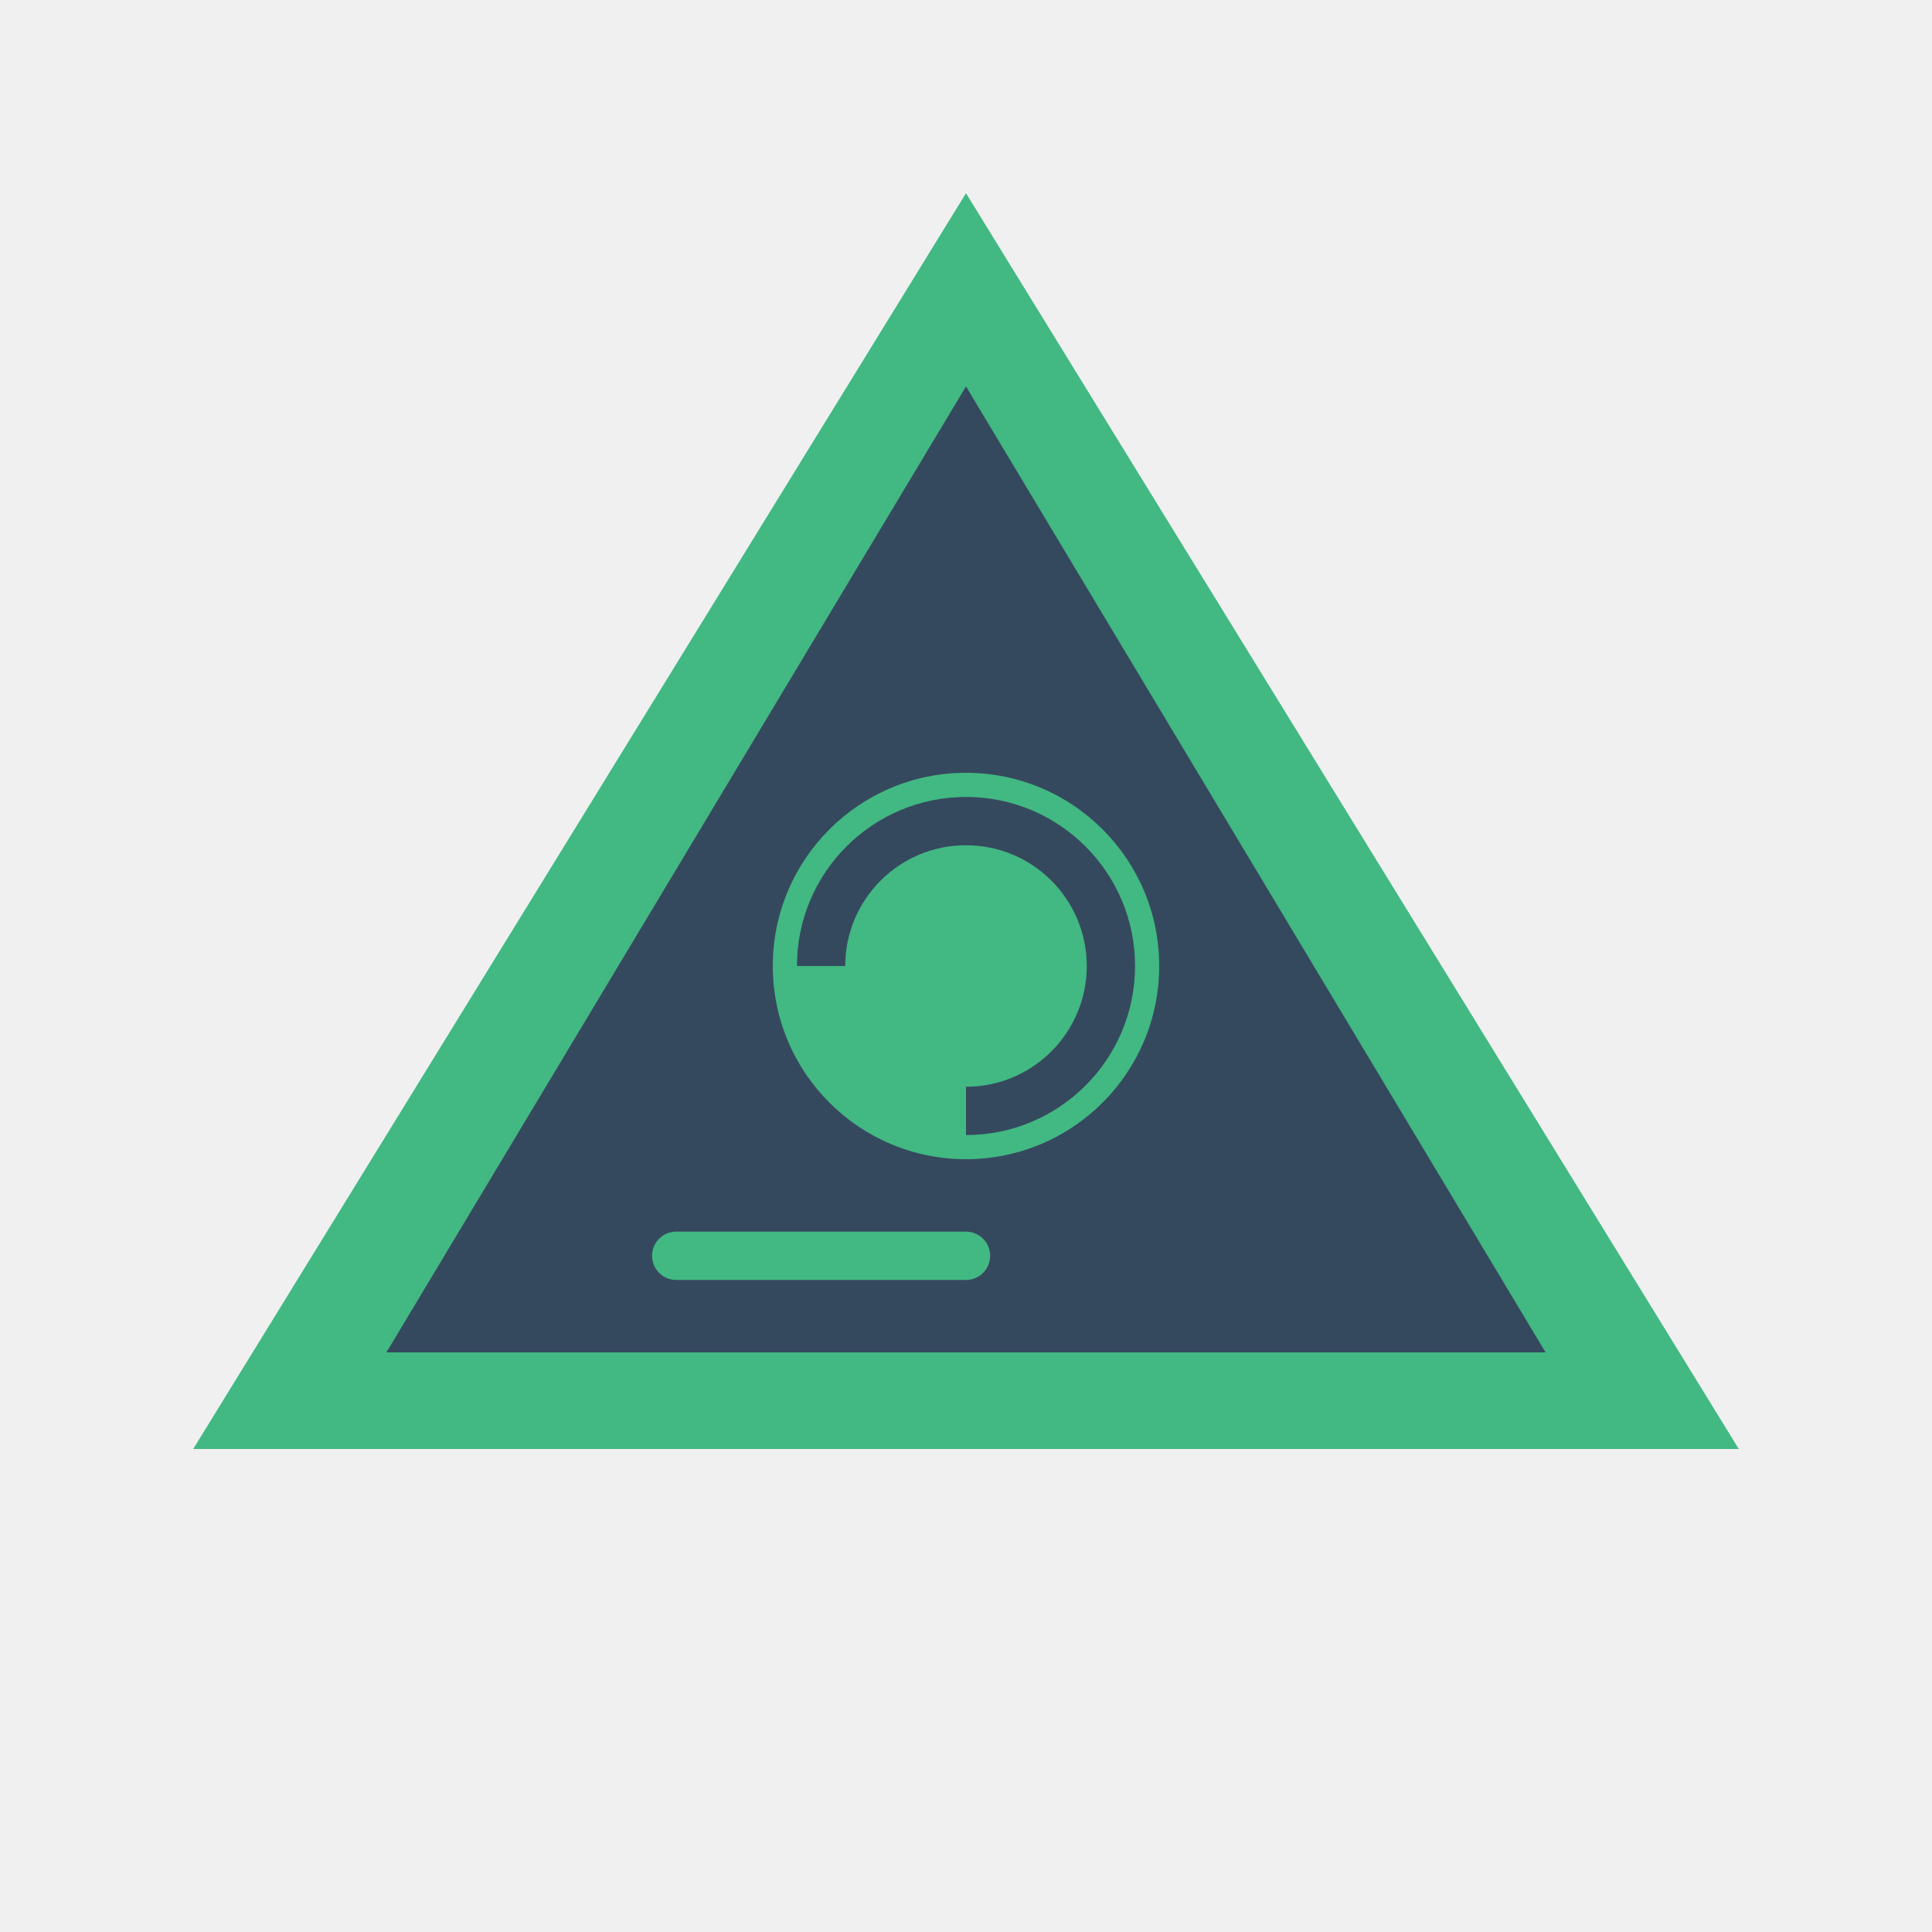
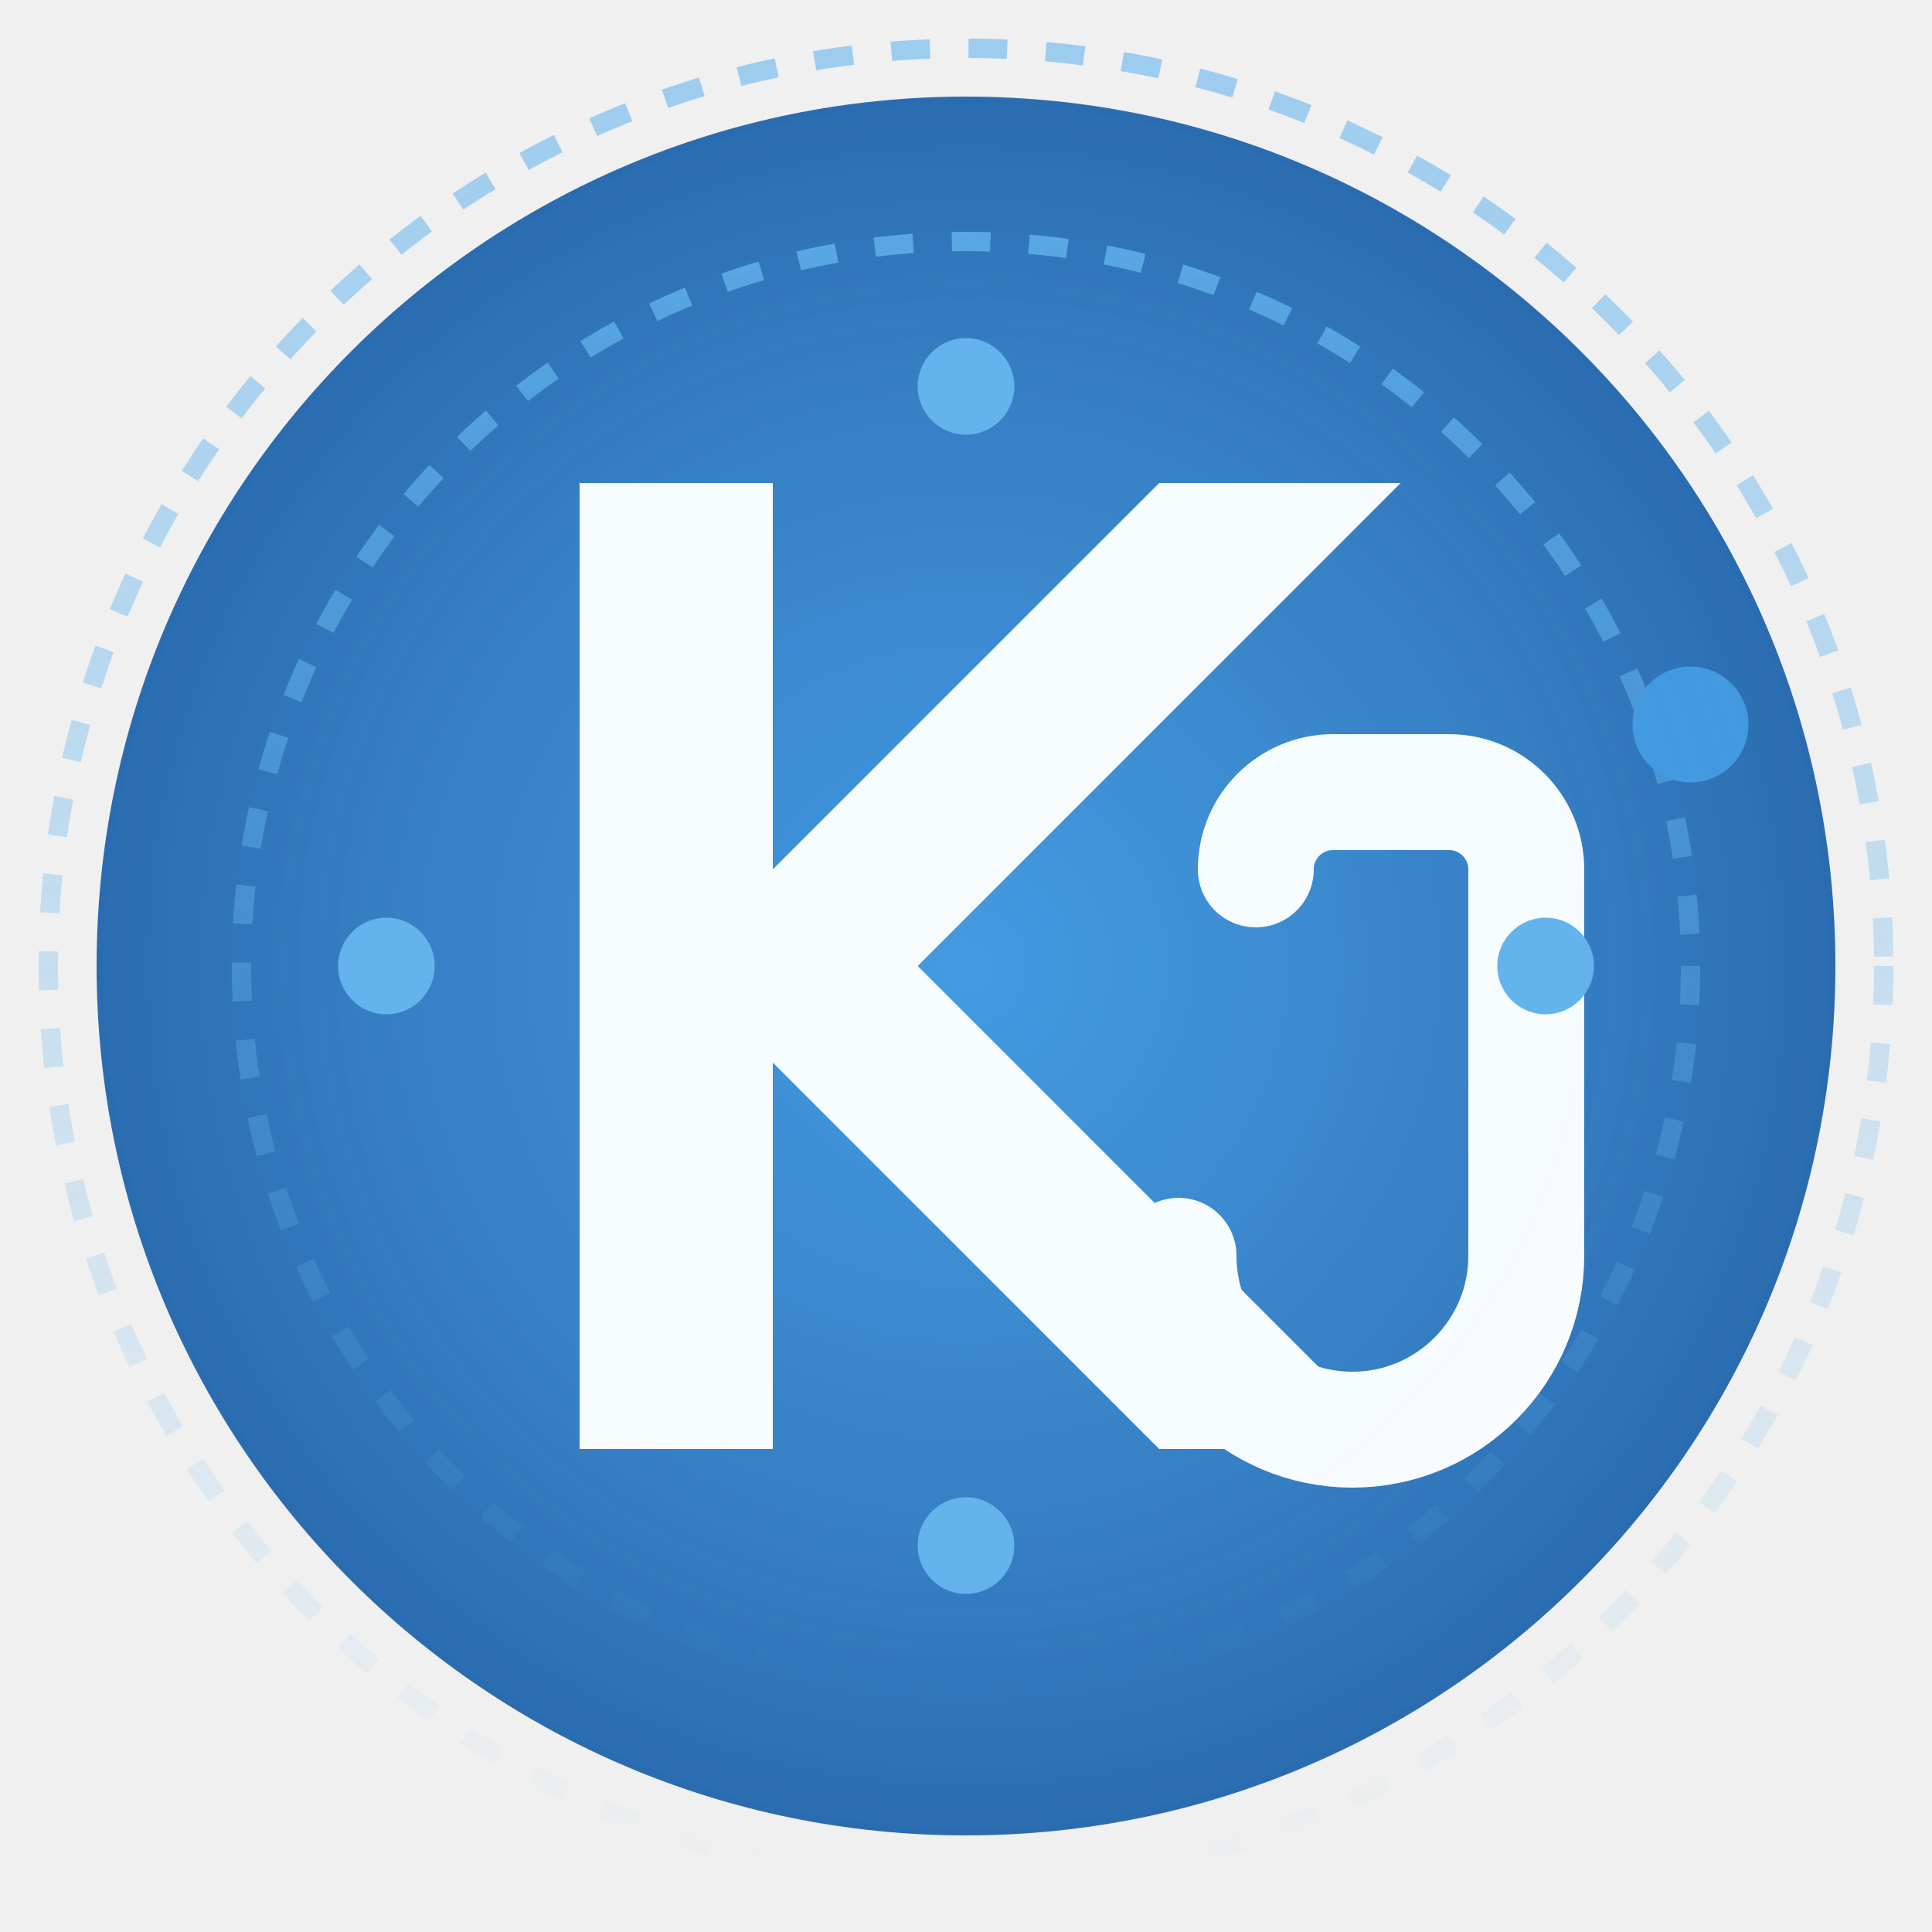
<svg xmlns="http://www.w3.org/2000/svg" width="200" height="200" viewBox="0 0 200 200" fill="none">
-   <path d="M100 20L180 150H20L100 20Z" fill="#42b883" />
-   <path d="M100 40L160 140H40L100 40Z" fill="#35495e" />
-   <circle cx="100" cy="100" r="20" fill="#42b883" />
-   <path d="M85 100C85 91.716 91.716 85 100 85C108.284 85 115 91.716 115 100C115 108.284 108.284 115 100 115" stroke="#35495e" stroke-width="5" />
-   <path d="M100 130L130 130" stroke="#35495e" stroke-width="5" stroke-linecap="round" />
-   <path d="M100 130L70 130" stroke="#42b883" stroke-width="5" stroke-linecap="round" />
+   <circle cx="100" cy="100" r="90" fill="url(#paint0_radial)" />
+   <path d="M60 50V150H80V110L120 150H145L95 100L145 50H120L80 90V50H60Z" fill="white" />
+   <path d="M130 90C130 85.582 133.582 82 138 82H150C154.418 82 158 85.582 158 90V130C158 139.941 149.941 148 140 148C130.059 148 122 139.941 122 130" stroke="white" stroke-width="12" stroke-linecap="round" />
+   <circle cx="100" cy="100" r="95" stroke="url(#paint1_linear)" stroke-width="2" stroke-dasharray="4 4" opacity="0.6" />
+   <circle cx="100" cy="100" r="75" stroke="url(#paint2_linear)" stroke-width="2" stroke-dasharray="4 4" opacity="0.8" />
+   <circle cx="40" cy="100" r="5" fill="#63B3ED" />
+   <circle cx="160" cy="100" r="5" fill="#63B3ED" />
+   <circle cx="100" cy="40" r="5" fill="#63B3ED" />
+   <circle cx="100" cy="160" r="5" fill="#63B3ED" />
+   <circle cx="175" cy="75" r="6" fill="#4299E1" />
+   <circle cx="100" cy="100" r="90" fill="url(#paint3_radial)" fill-opacity="0.3" />
+   <defs>
+     <radialGradient id="paint0_radial" cx="0" cy="0" r="1" gradientUnits="userSpaceOnUse" gradientTransform="translate(100 100) rotate(90) scale(90)">
+       <stop offset="0" stop-color="#4299E1" />
+       <stop offset="1" stop-color="#2B6CB0" />
+     </radialGradient>
+     <linearGradient id="paint1_linear" x1="100" y1="4" x2="100" y2="196" gradientUnits="userSpaceOnUse">
+       <stop stop-color="#63B3ED" />
+       <stop offset="1" stop-color="#63B3ED" stop-opacity="0" />
+     </linearGradient>
+     <linearGradient id="paint2_linear" x1="100" y1="24" x2="100" y2="176" gradientUnits="userSpaceOnUse">
+       <stop stop-color="#63B3ED" />
+       <stop offset="1" stop-color="#63B3ED" stop-opacity="0" />
+     </linearGradient>
+     <radialGradient id="paint3_radial" cx="0" cy="0" r="1" gradientUnits="userSpaceOnUse" gradientTransform="translate(100 100) rotate(90) scale(90)">
+       <stop offset="0.7" stop-color="#63B3ED" stop-opacity="0.2" />
+       <stop offset="1" stop-color="#63B3ED" stop-opacity="0" />
+     </radialGradient>
+   </defs>
</svg>
